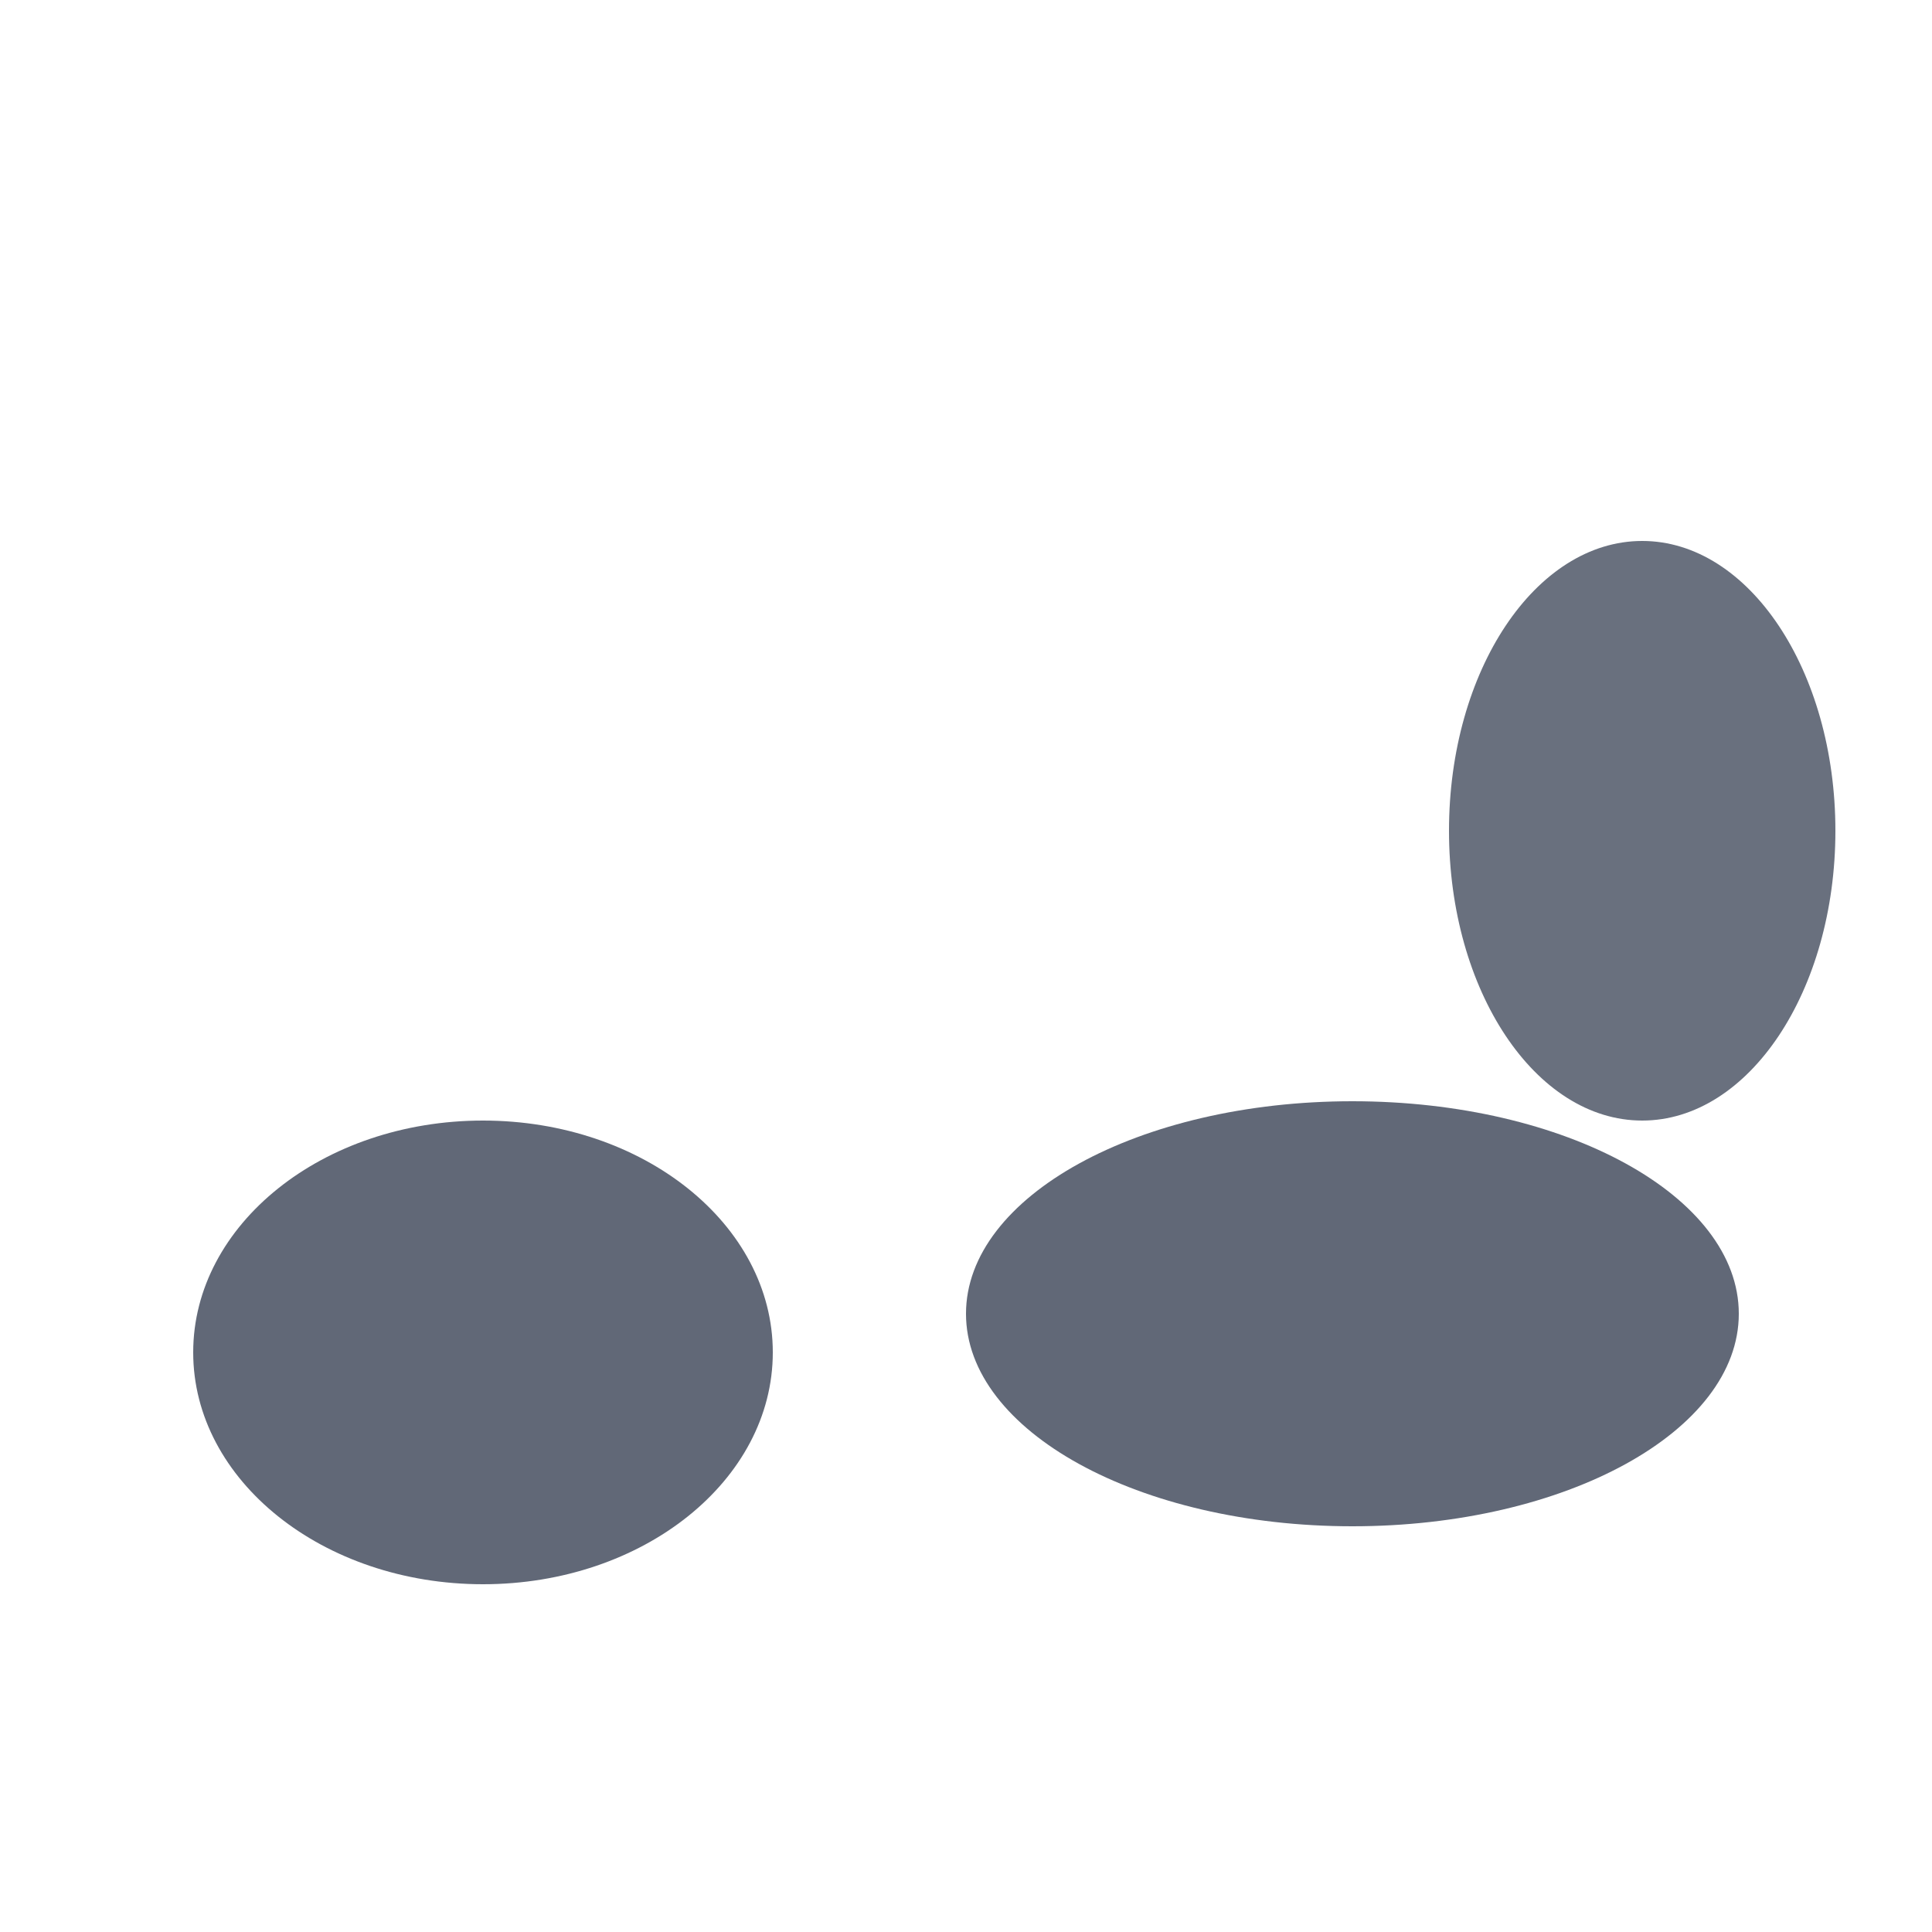
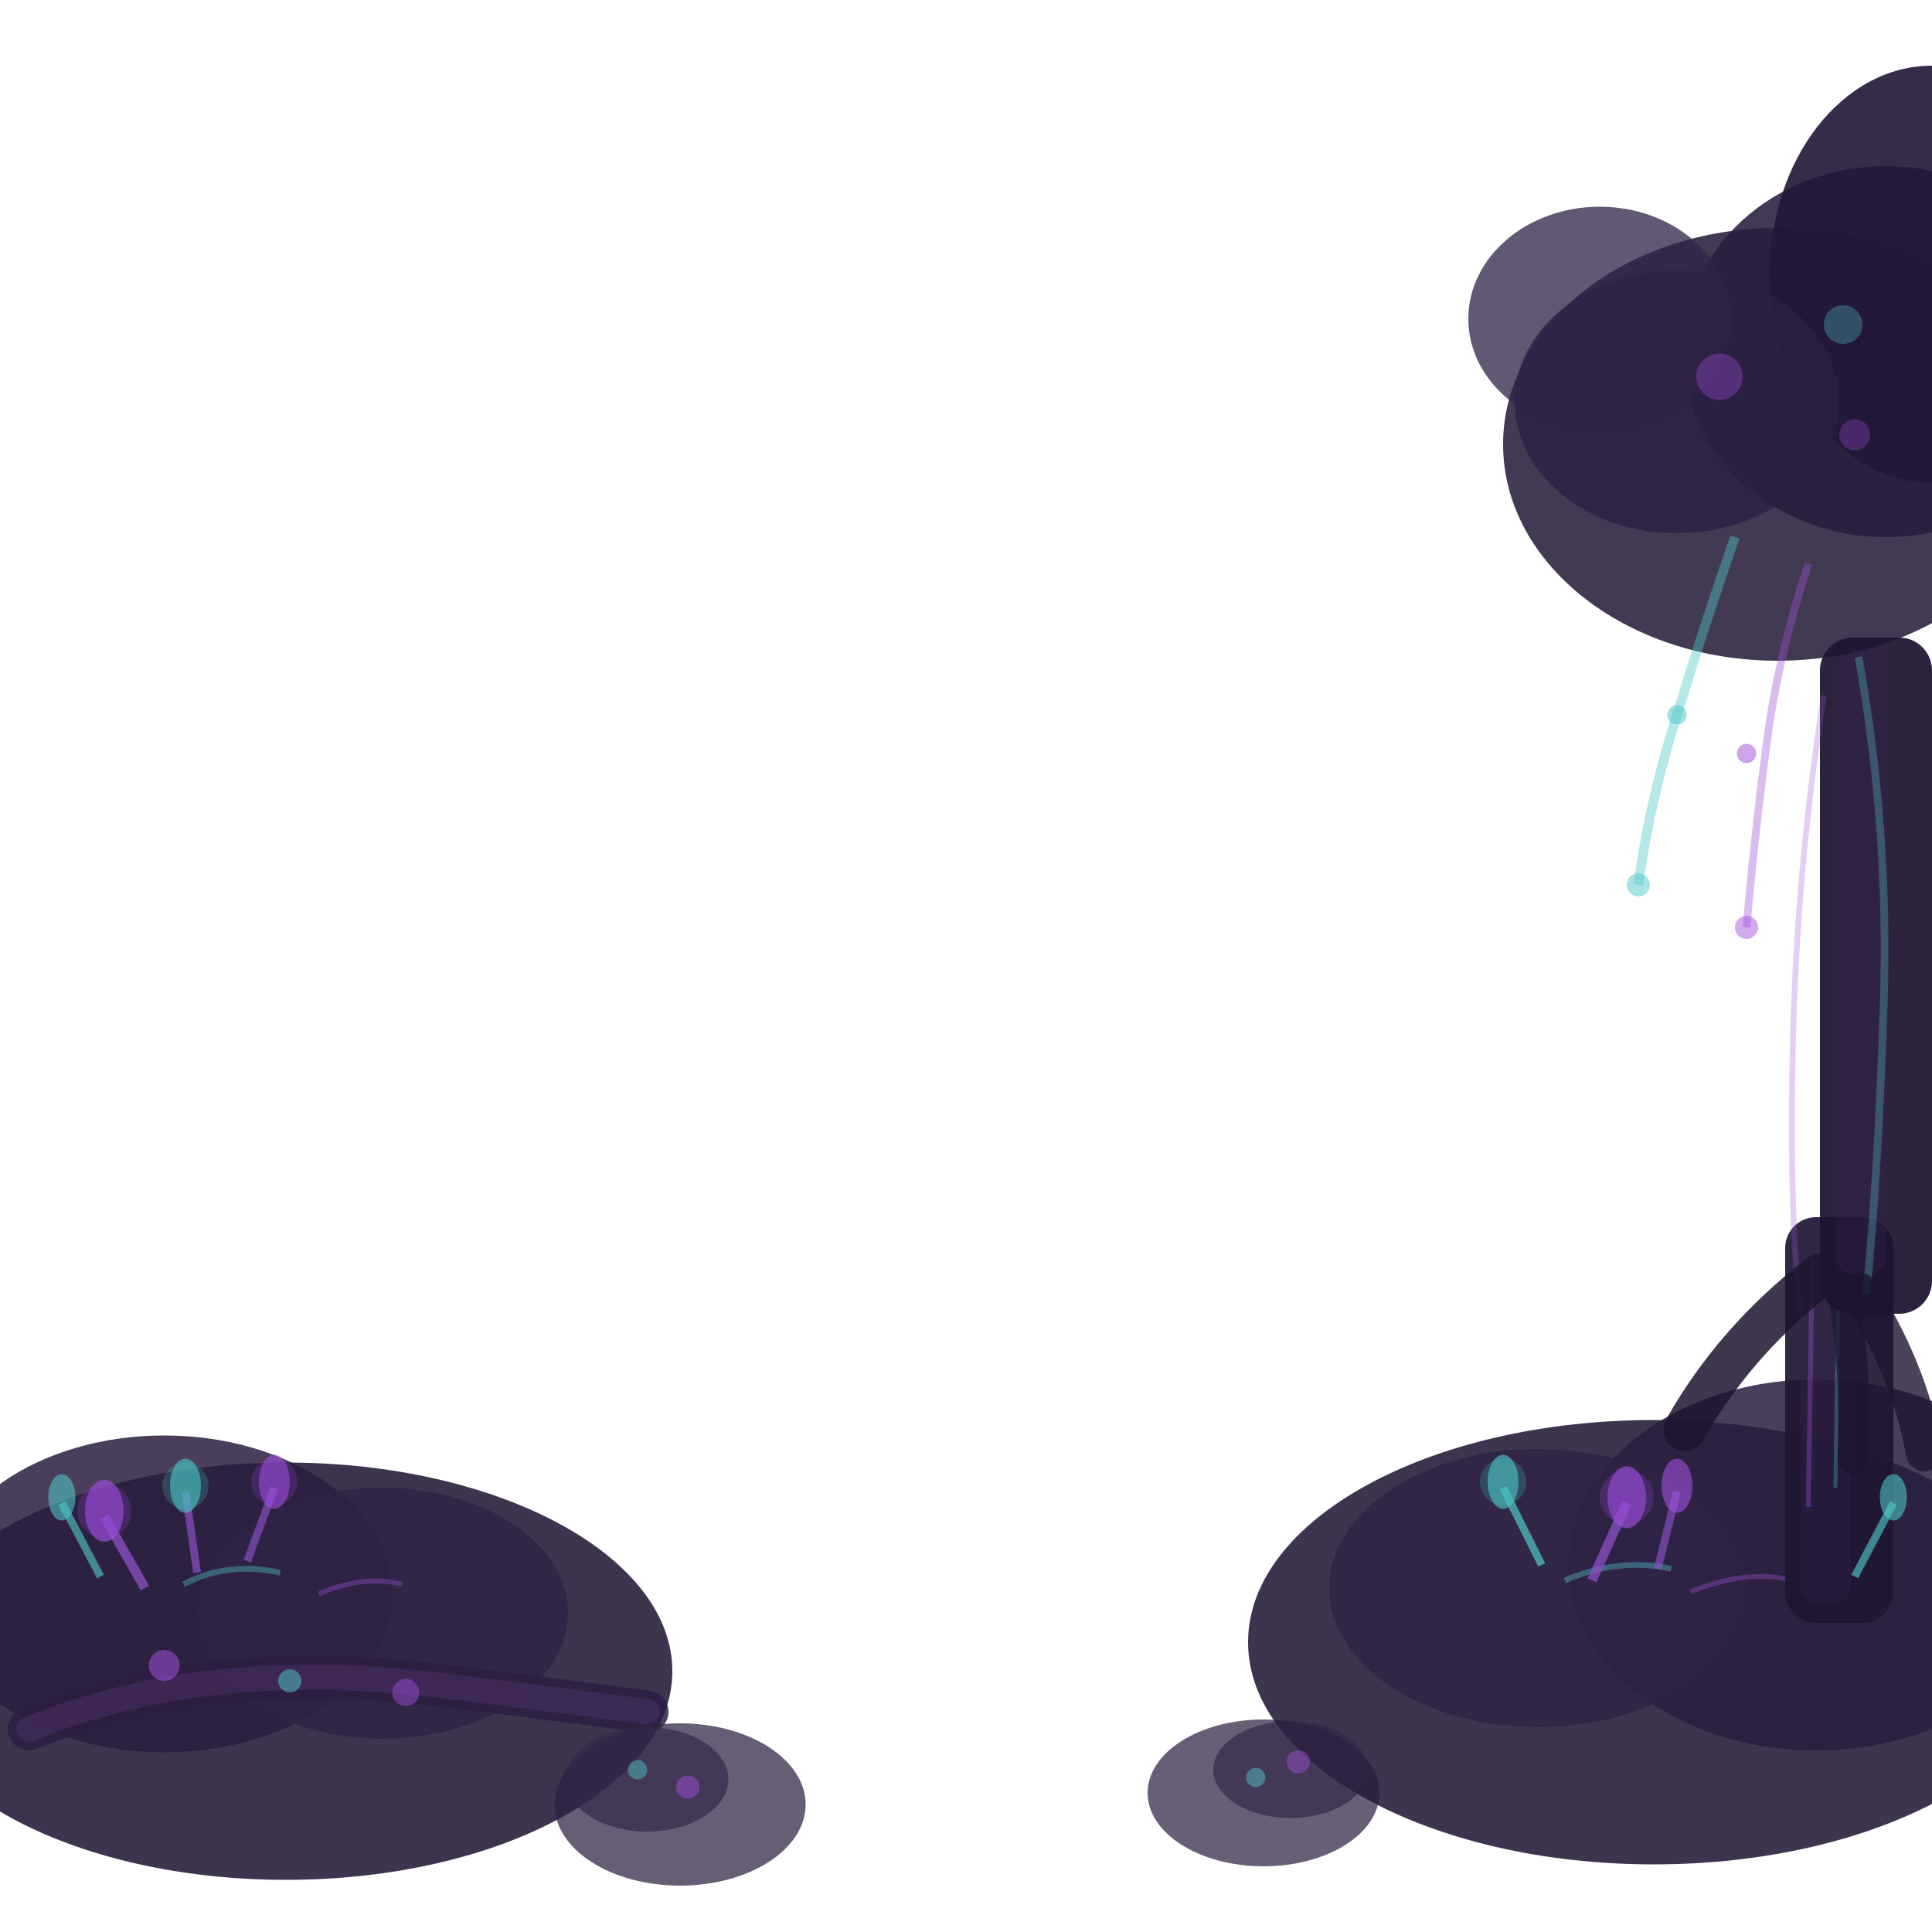
<svg xmlns="http://www.w3.org/2000/svg" viewBox="0 0 1000 1000" preserveAspectRatio="none">
  <rect width="1000" height="1000" fill="transparent" />
-   <ellipse cx="250" cy="700" rx="150" ry="120" fill="rgba(42,52,72,0.74)" />
-   <ellipse cx="700" cy="680" rx="200" ry="110" fill="rgba(42,52,72,0.74)" />
-   <ellipse cx="850" cy="430" rx="100" ry="150" fill="rgba(42,52,72,0.7)" />
+   <ellipse cx="148" cy="865" rx="200" ry="108" fill="rgba(36,26,55,0.88)" />
+   <ellipse cx="85" cy="825" rx="118" ry="82" fill="rgba(42,30,62,0.85)" />
+   <ellipse cx="198" cy="835" rx="96" ry="65" fill="rgba(48,36,70,0.82)" />
+   <path d="M 95,820 Q 118,808 145,814" stroke="rgba(80,200,200,0.38)" stroke-width="3" fill="none" />
+   <path d="M 165,825 Q 188,815 208,820" stroke="rgba(160,80,220,0.35)" stroke-width="2.5" fill="none" />
+   <path d="M 15,895 Q 105,858 225,872 Q 290,880 335,886" stroke="rgba(44,30,66,0.84)" stroke-width="22" fill="none" stroke-linecap="round" />
+   <path d="M 15,895 Q 105,858 225,872 Q 290,880 335,886" stroke="rgba(80,50,110,0.44)" stroke-width="13" fill="none" stroke-linecap="round" />
+   <circle cx="85" cy="862" r="8" fill="rgba(160,80,220,0.55)" />
+   <circle cx="150" cy="870" r="6" fill="rgba(80,200,200,0.52)" />
+   <circle cx="210" cy="876" r="7" fill="rgba(160,80,220,0.48)" />
+   <line x1="75" y1="822" x2="54" y2="785" stroke="rgba(140,80,200,0.75)" stroke-width="5" />
+   <ellipse cx="54" cy="782" rx="10" ry="16" fill="rgba(160,80,220,0.65)" />
+   <circle cx="54" cy="782" r="14" fill="rgba(140,60,200,0.28)" />
+   <line x1="102" y1="814" x2="96" y2="772" stroke="rgba(140,80,200,0.70)" stroke-width="4" />
+   <ellipse cx="96" cy="769" rx="8" ry="14" fill="rgba(80,200,200,0.62)" />
+   <circle cx="96" cy="769" r="12" fill="rgba(60,180,180,0.26)" />
+   <line x1="128" y1="808" x2="142" y2="770" stroke="rgba(140,80,200,0.65)" stroke-width="4" />
+   <ellipse cx="142" cy="767" rx="8" ry="14" fill="rgba(160,80,220,0.60)" />
+   <circle cx="142" cy="767" r="12" fill="rgba(140,60,200,0.24)" />
+   <line x1="52" y1="816" x2="32" y2="778" stroke="rgba(80,200,200,0.62)" stroke-width="4" />
+   <ellipse cx="32" cy="775" rx="7" ry="12" fill="rgba(80,200,200,0.58)" />
+   <ellipse cx="856" cy="850" rx="210" ry="115" fill="rgba(36,26,55,0.88)" />
+   <ellipse cx="940" cy="810" rx="128" ry="96" fill="rgba(42,30,62,0.85)" />
+   <ellipse cx="796" cy="822" rx="108" ry="72" fill="rgba(48,36,70,0.82)" />
+   <path d="M 810,818 Q 838,806 865,812" stroke="rgba(80,200,200,0.38)" stroke-width="3" fill="none" />
+   <path d="M 875,824 Q 904,812 928,818" stroke="rgba(160,80,220,0.35)" stroke-width="2.5" fill="none" />
+   <rect x="924" y="630" width="56" height="210" rx="16" fill="rgba(32,22,50,0.92)" />
+   <rect x="932" y="630" width="26" height="200" rx="9" fill="rgba(52,36,78,0.38)" />
+   <line x1="938" y1="650" x2="936" y2="780" stroke="rgba(160,80,220,0.35)" stroke-width="2.5" />
+   <line x1="952" y1="640" x2="950" y2="770" stroke="rgba(80,200,200,0.30)" stroke-width="2" />
+   <line x1="824" y1="818" x2="842" y2="778" stroke="rgba(140,80,200,0.74)" stroke-width="5" />
+   <ellipse cx="842" cy="775" rx="10" ry="16" fill="rgba(160,80,220,0.64)" />
+   <circle cx="842" cy="775" r="14" fill="rgba(140,60,200,0.27)" />
+   <line x1="798" y1="810" x2="778" y2="770" stroke="rgba(80,200,200,0.70)" stroke-width="4" />
+   <ellipse cx="778" cy="767" rx="8" ry="14" fill="rgba(80,200,200,0.62)" />
+   <circle cx="778" cy="767" r="12" fill="rgba(60,180,180,0.25)" />
+   <line x1="858" y1="812" x2="868" y2="772" stroke="rgba(140,80,200,0.66)" stroke-width="4" />
+   <ellipse cx="868" cy="769" rx="8" ry="14" fill="rgba(160,80,220,0.60)" />
+   <line x1="960" y1="816" x2="980" y2="778" stroke="rgba(80,200,200,0.64)" stroke-width="4" />
+   <ellipse cx="980" cy="775" rx="7" ry="12" fill="rgba(80,200,200,0.58)" />
+   <rect x="942" y="330" width="58" height="350" rx="17" fill="rgba(30,20,48,0.93)" />
+   <rect x="950" y="330" width="26" height="330" rx="10" fill="rgba(50,34,76,0.38)" />
+   <path d="M 962,340 Q 978,430 975,520 Q 972,610 966,670" stroke="rgba(80,200,200,0.32)" stroke-width="4" fill="none" />
+   <path d="M 944,360 Q 930,450 928,540 Q 926,630 932,680" stroke="rgba(160,80,220,0.28)" stroke-width="3" fill="none" />
+   <path d="M 942,660 Q 898,694 872,740" stroke="rgba(30,20,48,0.85)" stroke-width="22" fill="none" stroke-linecap="round" />
+   <path d="M 962,668 Q 988,708 996,752" stroke="rgba(30,20,48,0.80)" stroke-width="19" fill="none" stroke-linecap="round" />
+   <path d="M 955,674 Q 961,714 959,755" stroke="rgba(30,20,48,0.75)" stroke-width="16" fill="none" stroke-linecap="round" />
+   <ellipse cx="920" cy="230" rx="142" ry="112" fill="rgba(32,22,52,0.84)" />
+   <ellipse cx="976" cy="182" rx="105" ry="96" fill="rgba(38,28,60,0.87)" />
+   <ellipse cx="1000" cy="142" rx="84" ry="108" fill="rgba(34,24,56,0.91)" />
+   <ellipse cx="868" cy="208" rx="84" ry="68" fill="rgba(44,32,66,0.80)" />
+   <ellipse cx="828" cy="165" rx="68" ry="58" fill="rgba(48,36,72,0.76)" />
+   <circle cx="890" cy="195" r="12" fill="rgba(160,80,220,0.35)" />
+   <circle cx="954" cy="168" r="10" fill="rgba(80,200,200,0.32)" />
+   <circle cx="960" cy="225" r="8" fill="rgba(160,80,220,0.30)" />
+   <path d="M 898,278 Q 882,324 868,370 Q 854,414 848,458" stroke="rgba(80,200,200,0.42)" stroke-width="5" fill="none" />
+   <path d="M 936,292 Q 920,340 914,388 Q 908,434 904,480" stroke="rgba(160,80,220,0.38)" stroke-width="4" fill="none" />
+   <circle cx="868" cy="370" r="5" fill="rgba(80,200,200,0.55)" />
+   <circle cx="848" cy="458" r="6" fill="rgba(80,200,200,0.50)" />
+   <circle cx="904" cy="390" r="5" fill="rgba(160,80,220,0.52)" />
+   <circle cx="904" cy="480" r="6" fill="rgba(160,80,220,0.48)" />
+   <ellipse cx="352" cy="934" rx="65" ry="42" fill="rgba(44,32,64,0.72)" />
+   <ellipse cx="335" cy="921" rx="42" ry="27" fill="rgba(52,40,74,0.68)" />
+   <circle cx="356" cy="925" r="6" fill="rgba(160,80,220,0.50)" />
+   <circle cx="330" cy="916" r="5" fill="rgba(80,200,200,0.46)" />
+   <ellipse cx="654" cy="928" rx="60" ry="38" fill="rgba(40,28,60,0.70)" />
+   <ellipse cx="668" cy="916" rx="40" ry="25" fill="rgba(48,36,70,0.65)" />
+   <circle cx="650" cy="920" r="5" fill="rgba(80,200,200,0.48)" />
+   <circle cx="672" cy="912" r="6" fill="rgba(160,80,220,0.44)" />
</svg>
